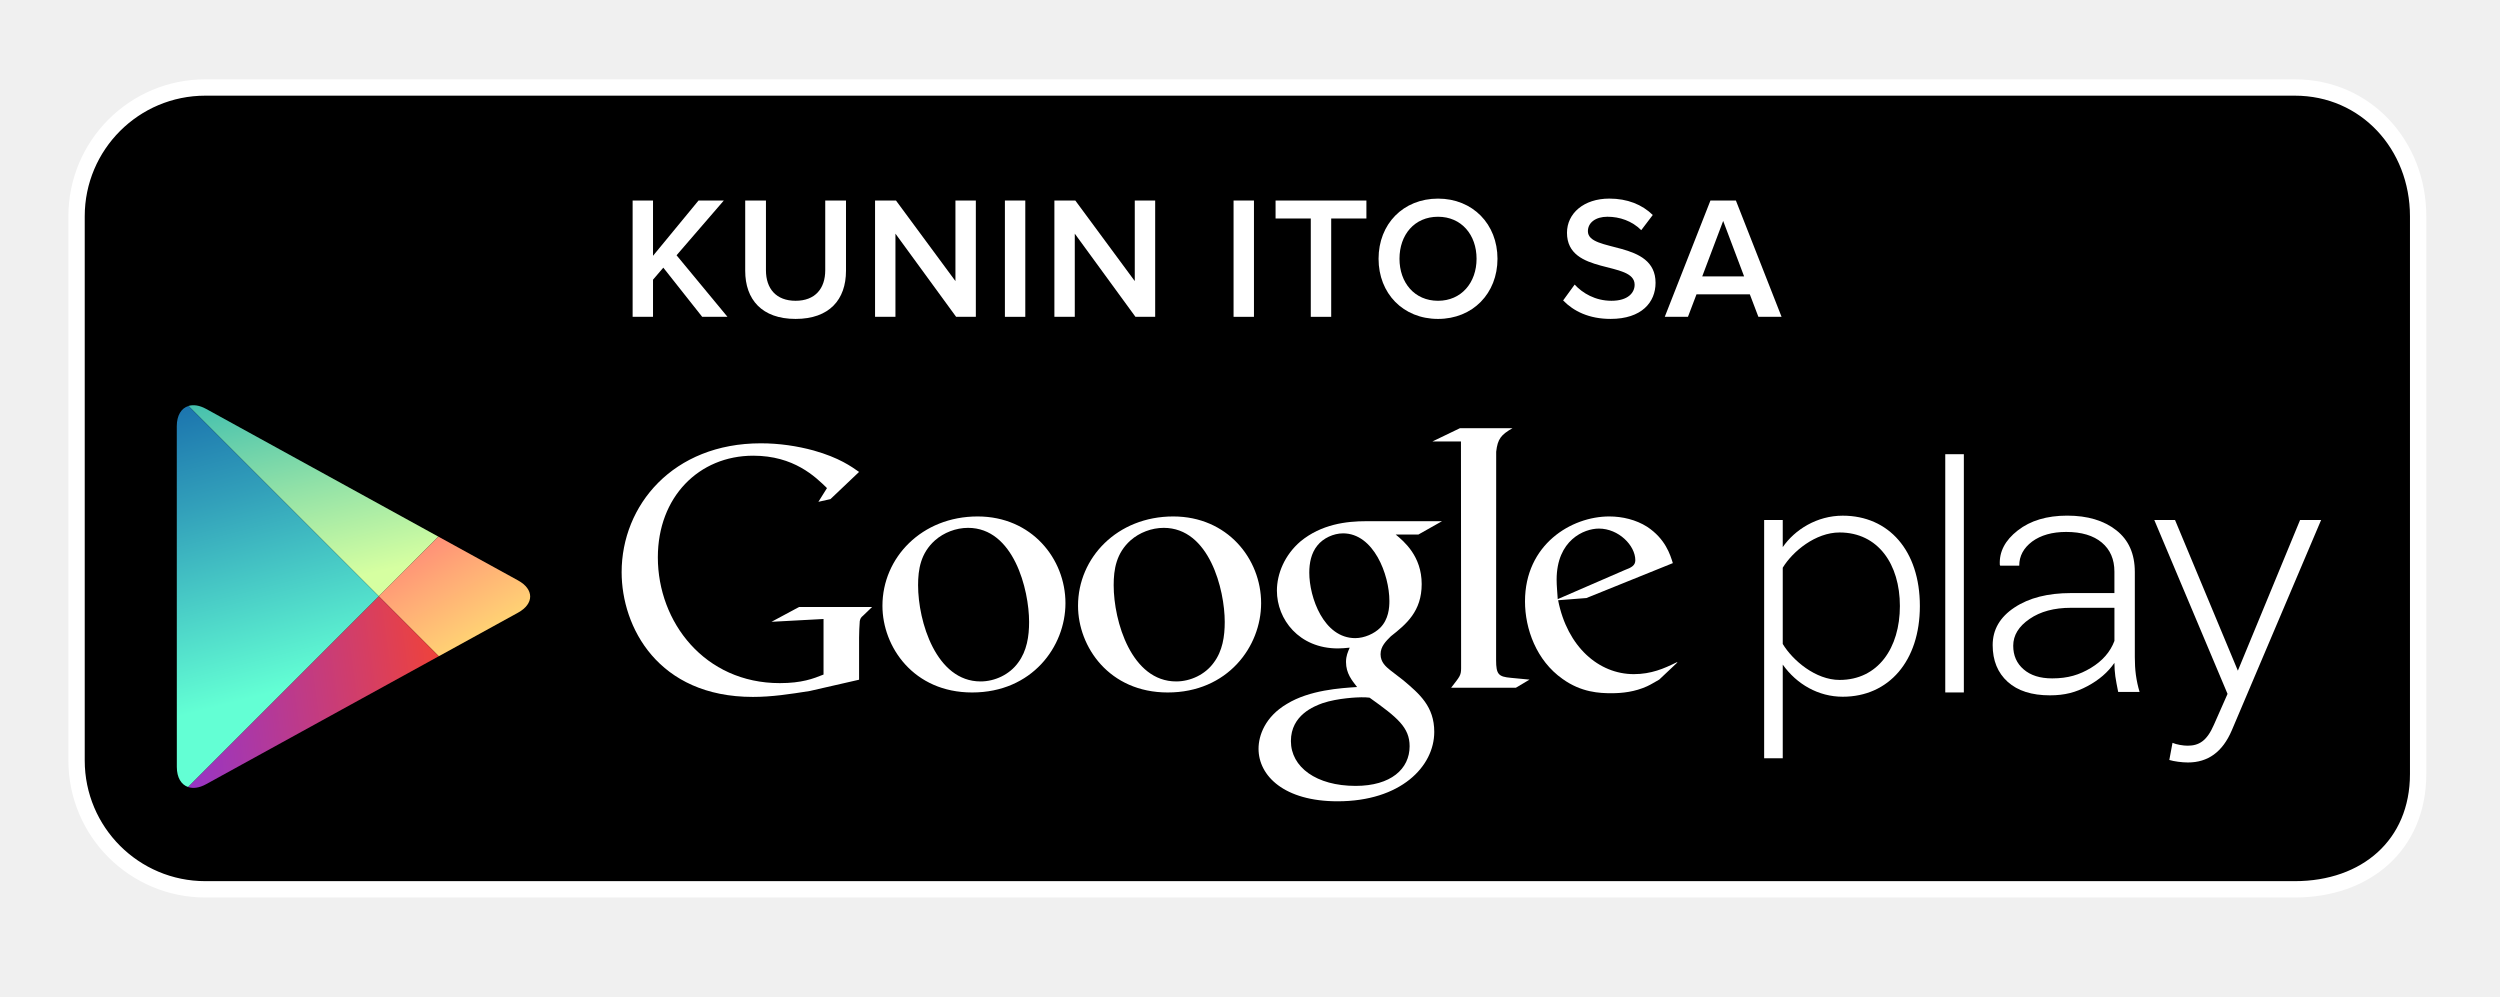
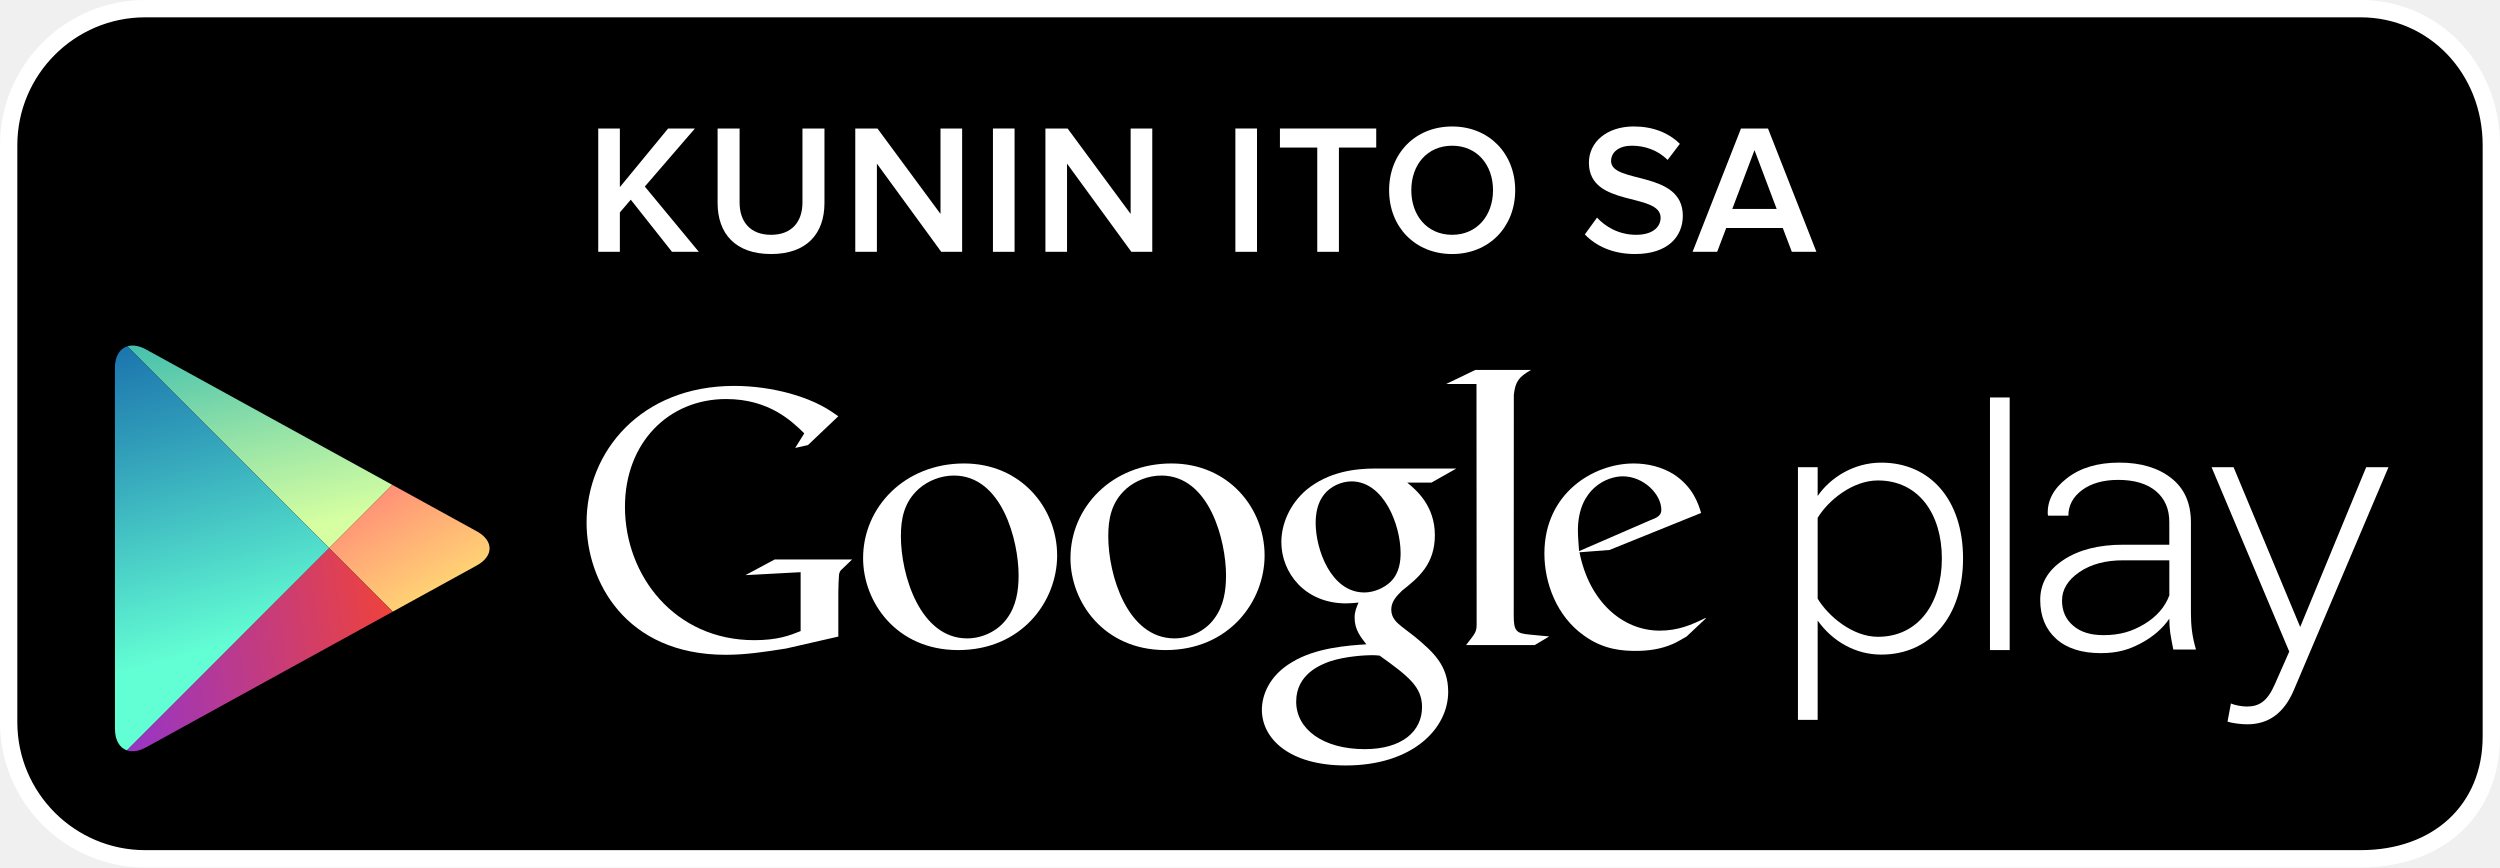
- <svg xmlns="http://www.w3.org/2000/svg" version="1.1" id="SemiBold" x="0px" y="0px" width="229.5px" height="91.5px" viewBox="0 0 229.5 91.5" enable-background="new 0 0 229.5 91.5" xml:space="preserve">
-   <path stroke="#FFFFFF" stroke-width="1.5" stroke-miterlimit="10" d="M221.985,71.05c0,6.53-4.797,10.59-11.322,10.59H18.849  c-6.528,0-11.821-5.297-11.821-11.827V19.856c0-6.529,5.293-11.824,11.821-11.824h191.814c6.525,0,11.322,5.295,11.322,11.824V71.05  z" />
+ <svg xmlns="http://www.w3.org/2000/svg" version="1.1" id="SemiBold" x="0px" y="0px" width="216.457px" height="75.108px" viewBox="0 0 216.457 75.108" enable-background="new 0 0 216.457 75.108" xml:space="preserve">
+   <g>
+     <path d="M215.706,63.768c0,6.53-4.797,10.591-11.321,10.591H12.571c-6.528,0-11.821-5.298-11.821-11.828V12.574   C0.75,6.045,6.042,0.75,12.571,0.75h191.814c6.524,0,11.321,5.295,11.321,11.824V63.768z" />
+     <path fill="#FFFFFF" d="M204.385,75.108H12.571C5.639,75.108,0,69.466,0,62.53V12.574C0,5.641,5.639,0,12.571,0h191.814   c6.769,0,12.071,5.523,12.071,12.574v51.194C216.456,70.551,211.605,75.108,204.385,75.108z M12.571,1.5   C6.466,1.5,1.5,6.468,1.5,12.574V62.53c0,6.108,4.967,11.078,11.071,11.078h191.814c6.323,0,10.571-3.955,10.571-9.841V12.574   c0-6.209-4.644-11.074-10.571-11.074H12.571z" />
+   </g>
  <g>
    <g>
-       <path fill="#FFFFFF" d="M153.929,60.867l-1.614,1.522c-0.372,0.205-0.743,0.443-1.113,0.612c-1.121,0.509-2.261,0.637-3.274,0.637    c-1.078,0-2.768-0.069-4.491-1.316c-2.396-1.688-3.442-4.587-3.442-7.114c0-5.232,4.259-7.798,7.732-7.798    c1.215,0,2.462,0.304,3.476,0.945c1.686,1.114,2.122,2.563,2.364,3.34l-7.934,3.205l-2.598,0.202    c0.841,4.289,3.743,6.784,6.95,6.784c1.602,0,2.791-0.522,3.882-1.062C153.866,60.825,154.085,60.711,153.929,60.867z     M149.143,52.334c0.645-0.234,0.979-0.437,0.979-0.906c0-1.348-1.525-2.904-3.345-2.904c-1.349,0-3.879,1.05-3.879,4.695    c0,0.569,0.067,1.175,0.102,1.781L149.143,52.334z" />
-       <path fill="#FFFFFF" d="M137.342,60.605c0,1.312,0.234,1.516,1.343,1.618c0.578,0.068,1.154,0.099,1.725,0.166l-1.248,0.743    h-5.947c0.78-1.012,0.914-1.112,0.914-1.787v-0.753l-0.013-20.063h-2.626l2.527-1.218h4.826c-1.046,0.605-1.358,0.975-1.493,2.155    L137.342,60.605z" />
-       <path fill="#FFFFFF" d="M128.119,49.066c0.774,0.637,2.392,1.988,2.392,4.553c0,2.499-1.409,3.677-2.83,4.792    c-0.436,0.438-0.945,0.915-0.945,1.651c0,0.746,0.51,1.151,0.877,1.453l1.219,0.941c1.482,1.251,2.833,2.398,2.833,4.728    c0,3.175-3.072,6.375-8.877,6.375c-4.89,0-7.254-2.328-7.254-4.825c0-1.216,0.604-2.937,2.601-4.115    c2.092-1.279,4.927-1.45,6.444-1.55c-0.474-0.612-1.015-1.253-1.015-2.299c0-0.572,0.172-0.913,0.338-1.315    c-0.369,0.035-0.741,0.071-1.079,0.071c-3.579,0-5.603-2.67-5.603-5.302c0-1.552,0.708-3.273,2.162-4.521    c1.924-1.584,4.218-1.857,6.041-1.857h6.954l-2.162,1.221H128.119z M125.728,64.047c-0.276-0.036-0.442-0.036-0.776-0.036    c-0.306,0-2.129,0.066-3.541,0.54c-0.747,0.273-2.906,1.08-2.906,3.478c0,2.392,2.331,4.116,5.938,4.116    c3.239,0,4.96-1.553,4.96-3.644C129.401,66.78,128.288,65.872,125.728,64.047z M126.698,57.635    c0.78-0.778,0.848-1.854,0.848-2.466c0-2.427-1.447-6.207-4.252-6.207c-0.875,0-1.823,0.439-2.361,1.118    c-0.57,0.703-0.741,1.615-0.741,2.492c0,2.26,1.317,6.008,4.217,6.008C125.254,58.58,126.164,58.169,126.698,57.635z" />
-       <path fill="#FFFFFF" d="M107.197,63.569c-5.364,0-8.234-4.178-8.234-7.959c0-4.419,3.608-8.2,8.74-8.2    c4.961,0,8.068,3.884,8.068,7.962C115.771,59.354,112.7,63.569,107.197,63.569z M111.417,60.839    c0.816-1.08,1.014-2.428,1.014-3.742c0-2.972-1.416-8.64-5.601-8.64c-1.113,0-2.234,0.435-3.042,1.146    c-1.318,1.181-1.553,2.664-1.553,4.12c0,3.334,1.647,8.833,5.737,8.833C109.293,62.556,110.64,61.917,111.417,60.839z" />
-       <path fill="#FFFFFF" d="M89.238,63.569c-5.365,0-8.23-4.178-8.23-7.959c0-4.419,3.609-8.2,8.739-8.2    c4.958,0,8.062,3.884,8.062,7.962C97.809,59.354,94.742,63.569,89.238,63.569z M93.459,60.839c0.81-1.08,1.012-2.428,1.012-3.742    c0-2.972-1.42-8.64-5.601-8.64c-1.117,0-2.226,0.435-3.036,1.146c-1.32,1.181-1.554,2.664-1.554,4.12    c0,3.334,1.654,8.833,5.737,8.833C91.335,62.556,92.68,61.917,93.459,60.839z" />
-       <path fill="#FFFFFF" d="M78.863,62.398l-4.524,1.035c-1.833,0.289-3.479,0.544-5.222,0.544c-8.727,0-12.051-6.424-12.051-11.45    c0-6.14,4.711-11.831,12.778-11.831c1.707,0,3.35,0.251,4.846,0.658c2.371,0.667,3.479,1.487,4.173,1.969l-2.628,2.496    l-1.108,0.248l0.79-1.26c-1.07-1.045-3.037-2.974-6.77-2.974c-4.991,0-8.757,3.794-8.757,9.333c0,5.949,4.3,11.545,11.194,11.545    c2.026,0,3.069-0.407,4.016-0.787v-5.1l-4.776,0.257l2.532-1.36h6.703l-0.819,0.789c-0.222,0.188-0.251,0.252-0.313,0.504    c-0.033,0.288-0.063,1.204-0.063,1.526V62.398z" />
+       <path fill="#FFFFFF" d="M147.651,53.585l-1.615,1.521c-0.371,0.205-0.742,0.443-1.112,0.612c-1.121,0.509-2.261,0.638-3.274,0.638    c-1.078,0-2.768-0.07-4.49-1.316c-2.396-1.688-3.442-4.588-3.442-7.114c0-5.231,4.259-7.798,7.731-7.798    c1.215,0,2.463,0.304,3.477,0.945c1.686,1.113,2.122,2.562,2.363,3.34l-7.934,3.205l-2.598,0.201    c0.841,4.289,3.742,6.784,6.949,6.784c1.603,0,2.791-0.521,3.883-1.062C147.588,53.543,147.807,53.429,147.651,53.585z     M142.864,45.052c0.646-0.234,0.979-0.438,0.979-0.906c0-1.348-1.524-2.904-3.345-2.904c-1.35,0-3.879,1.051-3.879,4.695    c0,0.569,0.066,1.176,0.102,1.781L142.864,45.052z" />
+       <path fill="#FFFFFF" d="M131.063,53.323c0,1.312,0.234,1.516,1.344,1.617c0.578,0.068,1.153,0.1,1.725,0.166l-1.248,0.743h-5.947    c0.78-1.012,0.914-1.112,0.914-1.786V53.31l-0.013-20.063h-2.626l2.527-1.218h4.825c-1.046,0.605-1.358,0.975-1.493,2.155    L131.063,53.323z" />
+       <path fill="#FFFFFF" d="M121.841,41.784c0.773,0.637,2.393,1.988,2.393,4.553c0,2.499-1.41,3.677-2.83,4.792    c-0.437,0.438-0.945,0.915-0.945,1.651c0,0.746,0.51,1.15,0.877,1.453l1.219,0.94c1.482,1.251,2.833,2.397,2.833,4.728    c0,3.176-3.072,6.375-8.877,6.375c-4.89,0-7.254-2.328-7.254-4.824c0-1.217,0.604-2.938,2.601-4.115    c2.092-1.279,4.928-1.45,6.444-1.551c-0.474-0.611-1.015-1.252-1.015-2.299c0-0.571,0.172-0.912,0.338-1.314    c-0.369,0.035-0.741,0.07-1.08,0.07c-3.578,0-5.602-2.67-5.602-5.301c0-1.553,0.707-3.273,2.161-4.521    c1.925-1.584,4.218-1.857,6.041-1.857h6.954l-2.162,1.221H121.841L121.841,41.784z M119.45,56.765    c-0.276-0.036-0.442-0.036-0.776-0.036c-0.306,0-2.129,0.066-3.541,0.54c-0.747,0.273-2.906,1.08-2.906,3.479    c0,2.392,2.331,4.115,5.938,4.115c3.238,0,4.959-1.553,4.959-3.644C123.122,59.497,122.01,58.59,119.45,56.765z M120.42,50.353    c0.78-0.777,0.848-1.854,0.848-2.466c0-2.427-1.446-6.207-4.252-6.207c-0.875,0-1.823,0.438-2.36,1.118    c-0.57,0.703-0.742,1.615-0.742,2.492c0,2.26,1.317,6.008,4.218,6.008C118.976,51.298,119.886,50.887,120.42,50.353z" />
+       <path fill="#FFFFFF" d="M100.918,56.286c-5.364,0-8.234-4.178-8.234-7.959c0-4.418,3.608-8.199,8.74-8.199    c4.961,0,8.068,3.884,8.068,7.962C109.493,52.071,106.422,56.286,100.918,56.286z M105.139,53.557    c0.816-1.08,1.014-2.428,1.014-3.741c0-2.973-1.416-8.641-5.601-8.641c-1.113,0-2.234,0.436-3.042,1.146    c-1.318,1.181-1.553,2.664-1.553,4.119c0,3.334,1.647,8.834,5.737,8.834C103.015,55.274,104.362,54.635,105.139,53.557z" />
+       <path fill="#FFFFFF" d="M82.959,56.286c-5.365,0-8.23-4.178-8.23-7.959c0-4.418,3.609-8.199,8.739-8.199    c4.958,0,8.062,3.884,8.062,7.962C91.531,52.071,88.464,56.286,82.959,56.286z M87.181,53.557c0.81-1.08,1.012-2.428,1.012-3.741    c0-2.973-1.42-8.641-5.601-8.641c-1.117,0-2.226,0.436-3.036,1.146c-1.32,1.181-1.554,2.664-1.554,4.119    c0,3.334,1.654,8.834,5.737,8.834C85.057,55.274,86.402,54.635,87.181,53.557z" />
+       <path fill="#FFFFFF" d="M72.584,55.116l-4.524,1.035c-1.833,0.289-3.479,0.543-5.222,0.543c-8.727,0-12.051-6.424-12.051-11.449    c0-6.141,4.711-11.832,12.778-11.832c1.707,0,3.35,0.251,4.846,0.658c2.371,0.667,3.479,1.487,4.173,1.969l-2.628,2.496    l-1.108,0.248l0.79-1.26c-1.07-1.045-3.037-2.974-6.77-2.974c-4.991,0-8.757,3.794-8.757,9.333c0,5.949,4.3,11.545,11.194,11.545    c2.026,0,3.069-0.406,4.016-0.787v-5.1l-4.776,0.257l2.532-1.36h6.703l-0.819,0.789c-0.222,0.188-0.251,0.252-0.313,0.504    c-0.033,0.288-0.063,1.204-0.063,1.526L72.584,55.116L72.584,55.116z" />
    </g>
    <g>
-       <path fill="#FFFFFF" d="M163.656,61.011v8.596h-1.707V47.735h1.707v2.49c1.111-1.609,3.144-2.886,5.504-2.886    c4.232,0,7.084,3.211,7.084,8.294c0,5.049-2.852,8.327-7.084,8.327C166.932,63.961,164.937,62.812,163.656,61.011z M174.41,55.634    c0-3.831-1.997-6.753-5.538-6.753c-2.199,0-4.302,1.729-5.216,3.235v7.001c0.914,1.51,3.017,3.301,5.216,3.301    C172.413,62.418,174.41,59.471,174.41,55.634z" />
-       <path fill="#FFFFFF" d="M178.575,63.567V41.696h1.706v21.871H178.575z" />
-       <path fill="#FFFFFF" d="M199.436,68.192c0.364,0.162,0.987,0.263,1.383,0.263c1.044,0,1.771-0.427,2.424-1.936l1.245-2.82    l-6.725-15.964h1.904l5.769,13.834l5.712-13.834h1.931l-8.201,19.313c-0.851,1.99-2.189,2.947-4.029,2.947    c-0.552,0-1.279-0.099-1.706-0.229L199.436,68.192z" />
-       <path fill="#FFFFFF" d="M194.449,63.52c-0.114-0.549-0.2-1.032-0.263-1.437c-0.053-0.403-0.082-0.815-0.082-1.234    c-0.586,0.859-1.415,1.574-2.474,2.138c-1.06,0.566-2.066,0.845-3.448,0.845c-1.663,0-2.953-0.409-3.875-1.239    c-0.918-0.829-1.38-1.952-1.38-3.373c0-1.419,0.669-2.571,2.003-3.452c1.334-0.885,3.059-1.324,5.192-1.324h3.981v-1.968    c0-1.133-0.387-2.023-1.157-2.67c-0.774-0.646-1.86-0.974-3.269-0.974c-1.287,0-2.331,0.299-3.126,0.881    c-0.788,0.594-1.185,1.33-1.185,2.217h-1.747l-0.036-0.085c-0.063-1.195,0.484-2.245,1.647-3.15    c1.157-0.905,2.675-1.36,4.542-1.36c1.86,0,3.366,0.448,4.502,1.342c1.134,0.885,1.703,2.164,1.703,3.836v7.811    c0,0.561,0.026,1.103,0.097,1.631c0.072,0.529,0.187,1.057,0.34,1.567H194.449z M188.392,62.276c1.45,0,2.492-0.324,3.558-0.965    c1.058-0.638,1.777-1.469,2.155-2.475v-3.04h-4c-1.528,0-2.793,0.338-3.788,1.021c-0.997,0.68-1.503,1.503-1.503,2.46    c0,0.902,0.32,1.625,0.957,2.172C186.408,62.002,187.28,62.276,188.392,62.276z" />
+       <path fill="#FFFFFF" d="M157.378,53.729v8.597h-1.707V40.452h1.707v2.49c1.111-1.608,3.144-2.886,5.504-2.886    c4.232,0,7.084,3.211,7.084,8.294c0,5.049-2.852,8.327-7.084,8.327C160.653,56.679,158.659,55.53,157.378,53.729z M168.132,48.352    c0-3.831-1.997-6.753-5.538-6.753c-2.199,0-4.302,1.729-5.216,3.235v7.001c0.914,1.51,3.017,3.301,5.216,3.301    C166.135,55.136,168.132,52.188,168.132,48.352z" />
+       <path fill="#FFFFFF" d="M172.297,56.284V34.414h1.706v21.871H172.297z" />
+       <path fill="#FFFFFF" d="M193.157,60.909c0.364,0.162,0.987,0.264,1.383,0.264c1.045,0,1.771-0.428,2.425-1.936l1.245-2.82    l-6.725-15.965h1.903l5.769,13.834l5.713-13.834h1.931L198.6,59.766c-0.851,1.99-2.188,2.947-4.028,2.947    c-0.553,0-1.279-0.099-1.707-0.229L193.157,60.909z" />
+       <path fill="#FFFFFF" d="M188.171,56.237c-0.114-0.549-0.2-1.031-0.264-1.437c-0.053-0.403-0.082-0.815-0.082-1.233    c-0.586,0.858-1.414,1.573-2.474,2.137c-1.06,0.566-2.065,0.846-3.448,0.846c-1.662,0-2.953-0.409-3.875-1.239    c-0.918-0.829-1.38-1.952-1.38-3.372s0.669-2.572,2.003-3.453c1.334-0.885,3.06-1.324,5.192-1.324h3.981v-1.967    c0-1.134-0.388-2.023-1.158-2.67c-0.773-0.646-1.859-0.975-3.268-0.975c-1.287,0-2.332,0.299-3.127,0.881    c-0.787,0.594-1.185,1.33-1.185,2.217h-1.747l-0.036-0.084c-0.063-1.195,0.483-2.246,1.647-3.15    c1.156-0.905,2.675-1.36,4.541-1.36c1.86,0,3.367,0.448,4.502,1.342c1.135,0.886,1.703,2.164,1.703,3.837v7.811    c0,0.561,0.026,1.103,0.098,1.631c0.072,0.529,0.188,1.057,0.34,1.566h-1.965V56.237z M182.114,54.993    c1.449,0,2.491-0.323,3.558-0.965c1.058-0.638,1.776-1.469,2.155-2.475v-3.04h-4c-1.528,0-2.793,0.338-3.789,1.021    c-0.996,0.681-1.502,1.504-1.502,2.461c0,0.902,0.319,1.625,0.957,2.172C180.13,54.72,181.001,54.993,182.114,54.993z" />
    </g>
  </g>
  <g>
-     <polygon fill="none" points="34.776,54.742 40.252,49.266 40.25,49.266 34.776,54.742 17.299,37.267 17.298,37.267 34.776,54.745    17.271,72.251 17.271,72.251 34.776,54.745 40.276,60.245 40.279,60.245  " />
-     <linearGradient id="SVGID_1_" gradientUnits="userSpaceOnUse" x1="519.573" y1="-432.998" x2="496.496" y2="-447.44" gradientTransform="matrix(0.7071 0.7071 -0.7071 0.7071 -642.4706 -7.8795)">
+     <polygon fill="none" points="28.498,47.46 33.974,41.983 33.972,41.983 28.498,47.46 11.021,29.985 11.02,29.985 28.498,47.463    10.993,64.969 10.993,64.969 28.498,47.463 33.998,52.963 34,52.963  " />
+     <linearGradient id="SVGID_1_" gradientUnits="userSpaceOnUse" x1="879.429" y1="495.527" x2="856.352" y2="509.97" gradientTransform="matrix(0.7071 0.7071 0.7071 -0.7071 -947.4174 -225.4017)">
      <stop offset="0" style="stop-color:#D6FFA1" />
      <stop offset="0.326" style="stop-color:#93E2A7" />
      <stop offset="1" style="stop-color:#00A3B5" />
    </linearGradient>
-     <path fill="url(#SVGID_1_)" d="M40.25,49.266L18.914,37.534c-0.604-0.331-1.163-0.408-1.615-0.268l17.478,17.476L40.25,49.266z" />
-     <linearGradient id="SVGID_2_" gradientUnits="userSpaceOnUse" x1="506.158" y1="-445.334" x2="536.076" y2="-437.514" gradientTransform="matrix(0.7071 0.7071 -0.7071 0.7071 -642.4706 -7.8795)">
+     <path fill="url(#SVGID_1_)" d="M33.972,41.983L12.636,30.252c-0.604-0.331-1.163-0.408-1.615-0.268L28.499,47.46L33.972,41.983z" />
+     <linearGradient id="SVGID_2_" gradientUnits="userSpaceOnUse" x1="866.011" y1="507.864" x2="895.932" y2="500.042" gradientTransform="matrix(0.7071 0.7071 0.7071 -0.7071 -947.4174 -225.4017)">
      <stop offset="0" style="stop-color:#FF177B" />
      <stop offset="0.672" style="stop-color:#FFA976" />
      <stop offset="1" style="stop-color:#FFEC73" />
    </linearGradient>
-     <path fill="url(#SVGID_2_)" d="M40.279,60.245l7.283-4.005c1.477-0.815,1.477-2.142,0-2.954l-7.311-4.02l-5.476,5.476   L40.279,60.245z" />
-     <linearGradient id="SVGID_3_" gradientUnits="userSpaceOnUse" x1="522.857" y1="-422.044" x2="490.413" y2="-441.133" gradientTransform="matrix(0.7071 0.7071 -0.7071 0.7071 -642.4706 -7.8795)">
+     <path fill="url(#SVGID_2_)" d="M34,52.963l7.283-4.005c1.477-0.815,1.477-2.143,0-2.954l-7.311-4.021l-5.476,5.477L34,52.963z" />
+     <linearGradient id="SVGID_3_" gradientUnits="userSpaceOnUse" x1="882.713" y1="484.574" x2="850.268" y2="503.663" gradientTransform="matrix(0.7071 0.7071 0.7071 -0.7071 -947.4174 -225.4017)">
      <stop offset="0" style="stop-color:#63FFD4" />
      <stop offset="0.485" style="stop-color:#32A0BA" />
      <stop offset="0.835" style="stop-color:#1262A9" />
      <stop offset="1" style="stop-color:#064AA2" />
    </linearGradient>
-     <path fill="url(#SVGID_3_)" d="M17.298,37.267c-0.649,0.203-1.069,0.86-1.069,1.854l0.004,31.284c0,0.982,0.407,1.63,1.038,1.846   l17.506-17.506L17.298,37.267z" />
-     <linearGradient id="SVGID_4_" gradientUnits="userSpaceOnUse" x1="534.637" y1="-437.199" x2="514.66" y2="-410.881" gradientTransform="matrix(0.7071 0.7071 -0.7071 0.7071 -642.4706 -7.8795)">
+     <path fill="url(#SVGID_3_)" d="M11.02,29.985c-0.649,0.203-1.069,0.86-1.069,1.854l0.004,31.283c0,0.982,0.407,1.631,1.038,1.847   l17.506-17.506L11.02,29.985z" />
+     <linearGradient id="SVGID_4_" gradientUnits="userSpaceOnUse" x1="894.492" y1="499.728" x2="874.515" y2="473.409" gradientTransform="matrix(0.7071 0.7071 0.7071 -0.7071 -947.4174 -225.4017)">
      <stop offset="0" style="stop-color:#FF4521" />
      <stop offset="0.341" style="stop-color:#D43E65" />
      <stop offset="0.793" style="stop-color:#9F36B9" />
      <stop offset="1" style="stop-color:#8A33DB" />
    </linearGradient>
-     <path fill="url(#SVGID_4_)" d="M17.271,72.251c0.454,0.154,1.024,0.082,1.643-0.258l21.363-11.748l-5.5-5.5L17.271,72.251z" />
+     <path fill="url(#SVGID_4_)" d="M10.993,64.969c0.454,0.153,1.024,0.082,1.643-0.258l21.363-11.748l-5.5-5.5L10.993,64.969z" />
  </g>
  <g>
    <g>
-       <path fill="#FFFFFF" d="M64.461,29.085l-3.57-4.514l-0.944,1.104v3.409h-1.872V18.408h1.872v5.074l4.178-5.074h2.321l-4.338,5.026    l4.674,5.65H64.461z" />
-       <path fill="#FFFFFF" d="M68.41,24.859v-6.451h1.904v6.403c0,1.696,0.944,2.801,2.722,2.801c1.776,0,2.721-1.104,2.721-2.801    v-6.403h1.905v6.451c0,2.641-1.521,4.418-4.626,4.418C69.946,29.277,68.41,27.5,68.41,24.859z" />
-       <path fill="#FFFFFF" d="M87.772,29.085l-5.57-7.635v7.635H80.33V18.408h1.921l5.458,7.396v-7.396h1.873v10.677H87.772z" />
-       <path fill="#FFFFFF" d="M92.25,29.085V18.408h1.872v10.677H92.25z" />
-       <path fill="#FFFFFF" d="M104.235,29.085l-5.57-7.635v7.635h-1.872V18.408h1.921l5.458,7.396v-7.396h1.873v10.677H104.235z" />
-       <path fill="#FFFFFF" d="M113.241,29.085V18.408h1.872v10.677H113.241z" />
-       <path fill="#FFFFFF" d="M120.33,29.085v-9.027h-3.233v-1.649h8.339v1.649h-3.232v9.027H120.33z" />
-       <path fill="#FFFFFF" d="M126.552,23.755c0-3.186,2.257-5.522,5.459-5.522c3.185,0,5.458,2.337,5.458,5.522    s-2.273,5.522-5.458,5.522C128.809,29.277,126.552,26.94,126.552,23.755z M135.548,23.755c0-2.209-1.393-3.857-3.537-3.857    c-2.161,0-3.538,1.648-3.538,3.857c0,2.192,1.377,3.857,3.538,3.857C134.155,27.612,135.548,25.947,135.548,23.755z" />
-       <path fill="#FFFFFF" d="M143.496,27.58l1.057-1.456c0.72,0.784,1.889,1.488,3.377,1.488c1.537,0,2.129-0.752,2.129-1.473    c0-2.241-6.21-0.849-6.21-4.77c0-1.777,1.536-3.138,3.889-3.138c1.649,0,3.01,0.544,3.986,1.505l-1.057,1.393    c-0.849-0.849-1.984-1.232-3.105-1.232c-1.088,0-1.793,0.544-1.793,1.328c0,2.001,6.211,0.769,6.211,4.738    c0,1.776-1.265,3.313-4.13,3.313C145.881,29.277,144.456,28.572,143.496,27.58z" />
-       <path fill="#FFFFFF" d="M161.42,29.085l-0.785-2.064h-4.897l-0.784,2.064h-2.129l4.193-10.677h2.337l4.193,10.677H161.42z     M158.187,20.281l-1.921,5.09h3.842L158.187,20.281z" />
+       <path fill="#FFFFFF" d="M58.183,21.803l-3.57-4.514l-0.944,1.104v3.409h-1.872V11.126h1.872V16.2l4.178-5.074h2.321l-4.338,5.026    l4.674,5.65L58.183,21.803L58.183,21.803z" />
+       <path fill="#FFFFFF" d="M62.132,17.577v-6.451h1.904v6.403c0,1.696,0.944,2.801,2.722,2.801c1.776,0,2.721-1.104,2.721-2.801    v-6.403h1.905v6.451c0,2.641-1.521,4.418-4.626,4.418C63.667,21.995,62.132,20.218,62.132,17.577z" />
+       <path fill="#FFFFFF" d="M81.494,21.803l-5.57-7.635v7.635h-1.872V11.126h1.921l5.458,7.396v-7.396h1.873v10.677H81.494z" />
+       <path fill="#FFFFFF" d="M85.972,21.803V11.126h1.872v10.677H85.972z" />
+       <path fill="#FFFFFF" d="M97.957,21.803l-5.57-7.635v7.635h-1.872V11.126h1.921l5.458,7.396v-7.396h1.873v10.677H97.957z" />
+       <path fill="#FFFFFF" d="M106.963,21.803V11.126h1.872v10.677H106.963z" />
+       <path fill="#FFFFFF" d="M114.052,21.803v-9.027h-3.232v-1.649h8.338v1.649h-3.231v9.027H114.052z" />
+       <path fill="#FFFFFF" d="M120.273,16.473c0-3.186,2.257-5.522,5.46-5.522c3.184,0,5.457,2.337,5.457,5.522    s-2.273,5.522-5.458,5.522C122.53,21.995,120.273,19.658,120.273,16.473z M129.27,16.473c0-2.209-1.394-3.857-3.536-3.857    c-2.162,0-3.539,1.648-3.539,3.857c0,2.192,1.377,3.857,3.539,3.857C127.876,20.33,129.27,18.665,129.27,16.473z" />
+       <path fill="#FFFFFF" d="M137.218,20.298l1.057-1.456c0.721,0.784,1.889,1.488,3.377,1.488c1.537,0,2.129-0.752,2.129-1.473    c0-2.241-6.209-0.849-6.209-4.77c0-1.777,1.535-3.138,3.889-3.138c1.648,0,3.01,0.544,3.986,1.505l-1.058,1.393    c-0.849-0.849-1.983-1.232-3.104-1.232c-1.088,0-1.793,0.544-1.793,1.328c0,2.001,6.211,0.769,6.211,4.738    c0,1.776-1.266,3.313-4.131,3.313C139.603,21.995,138.178,21.29,137.218,20.298z" />
+       <path fill="#FFFFFF" d="M155.142,21.803l-0.785-2.064h-4.896l-0.784,2.064h-2.129l4.192-10.677h2.338l4.192,10.677H155.142z     M151.909,12.999l-1.922,5.09h3.842L151.909,12.999z" />
    </g>
  </g>
</svg>
